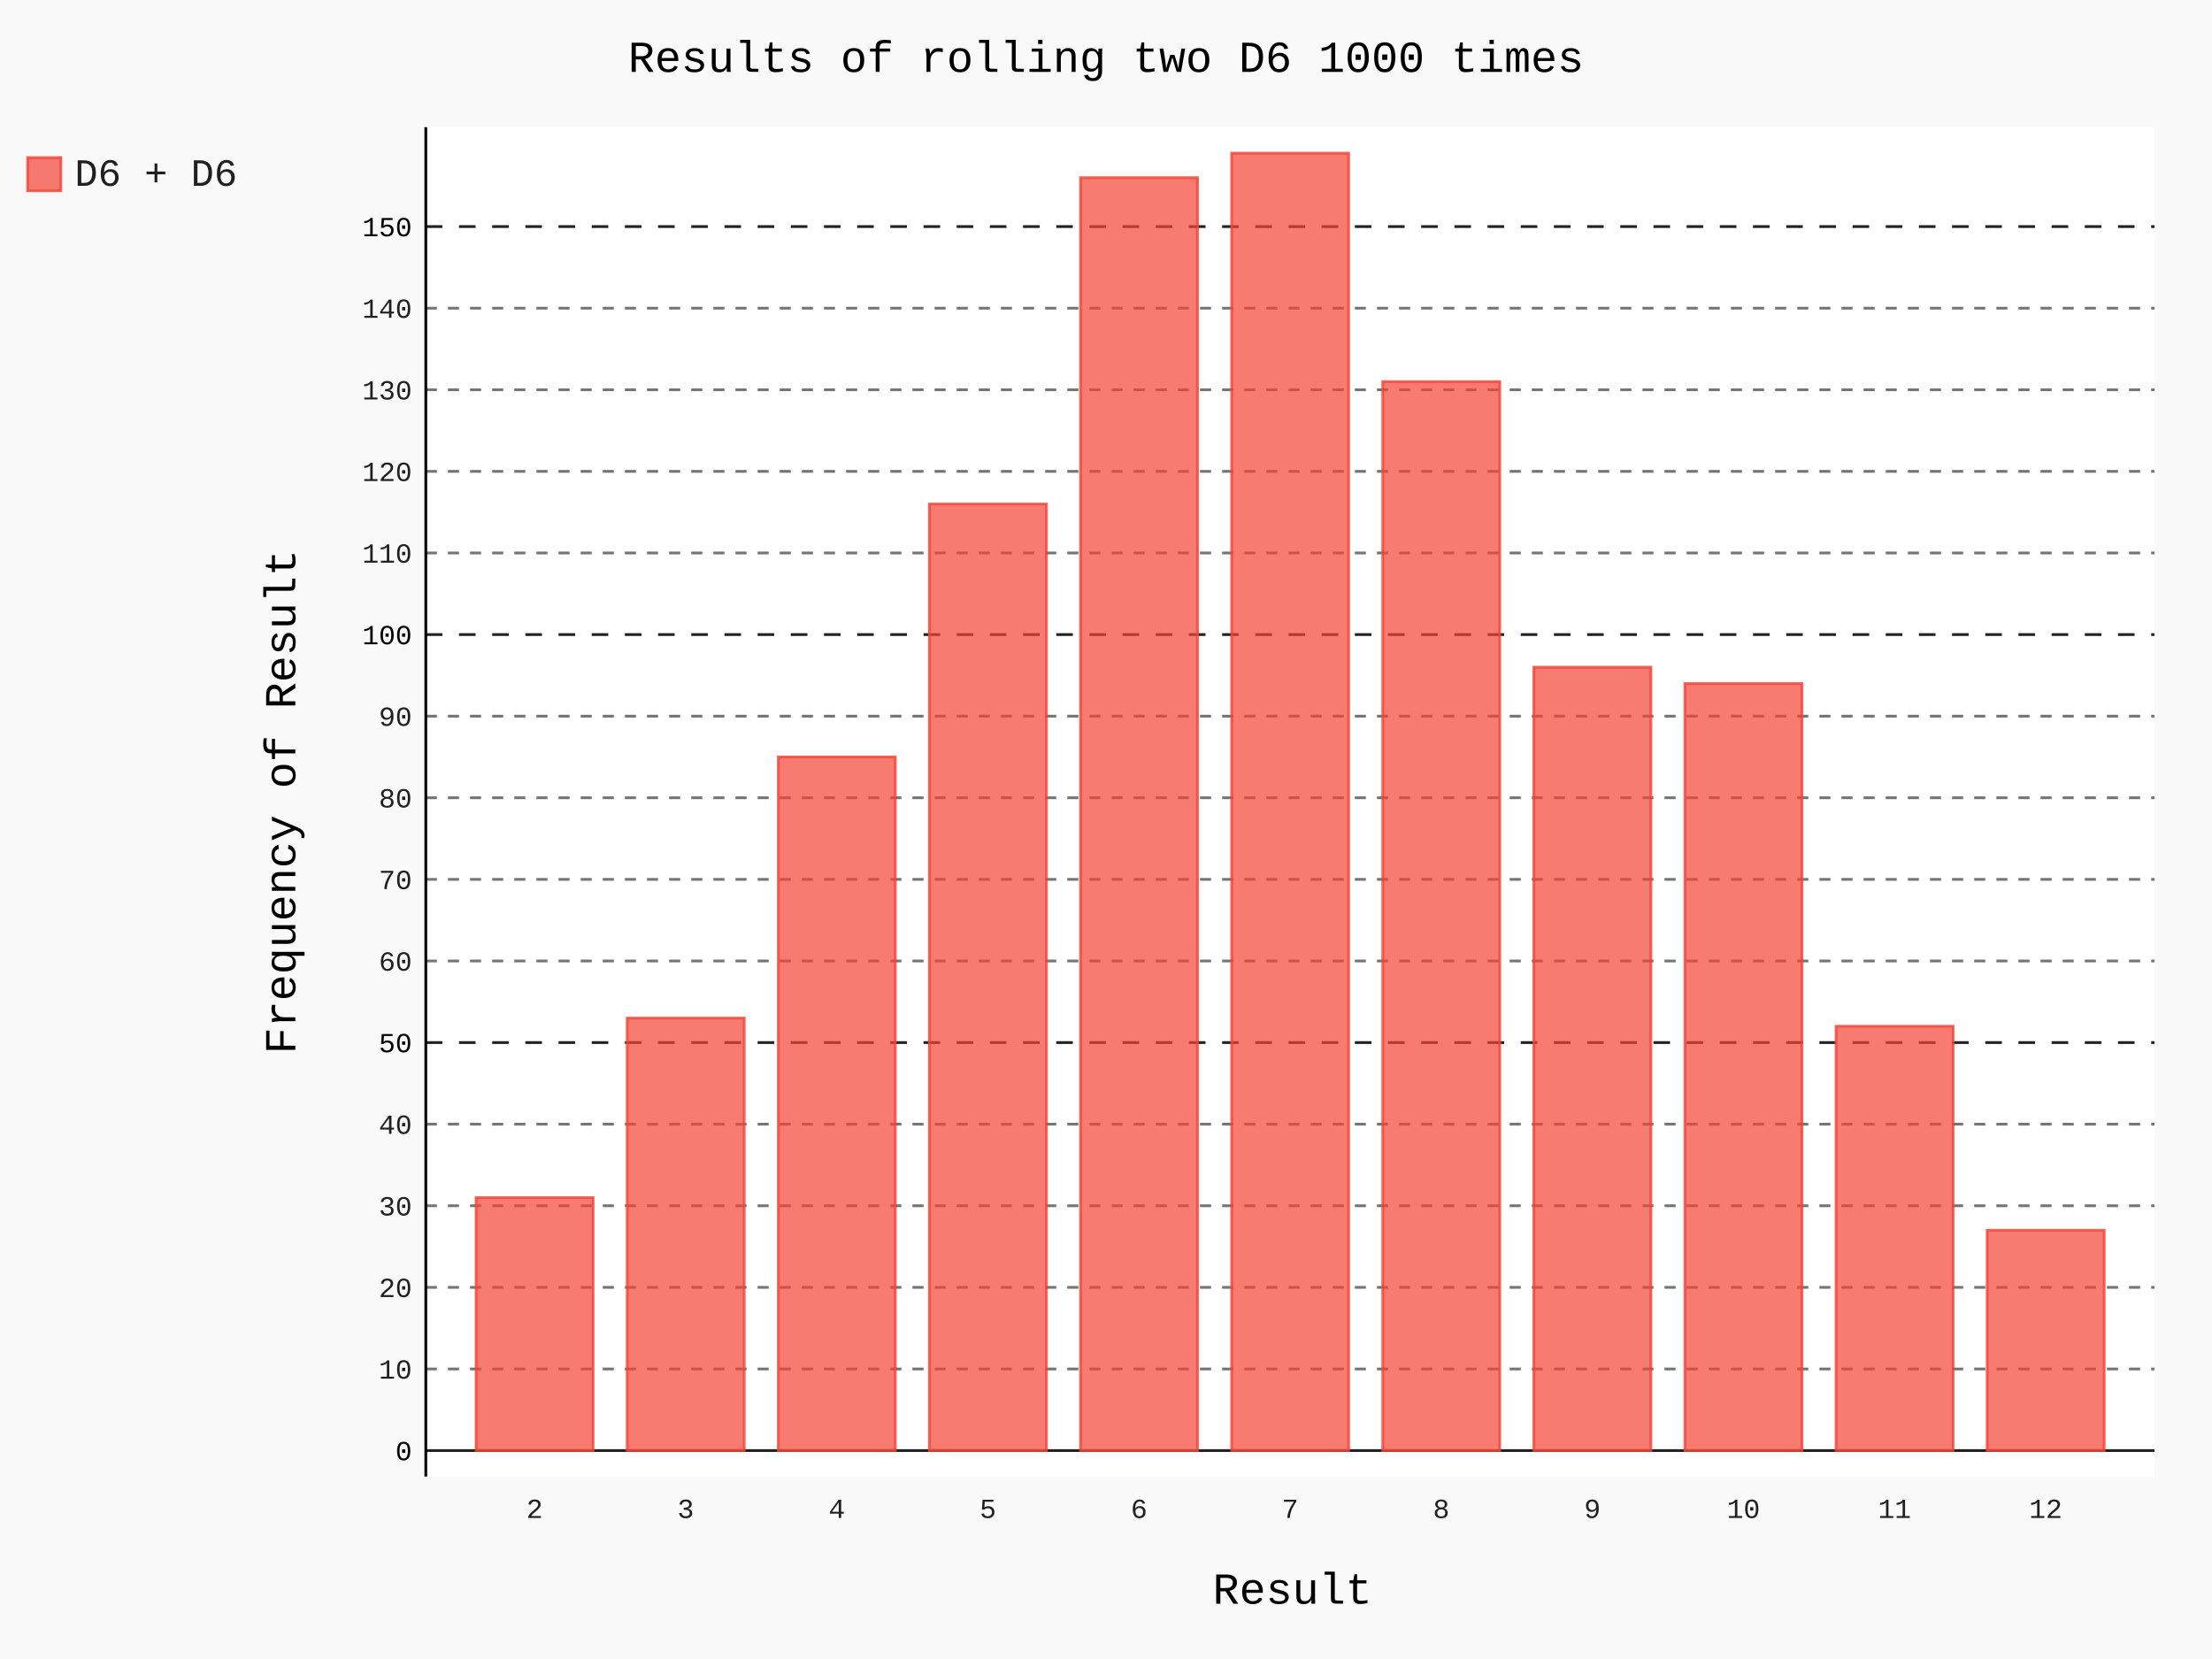
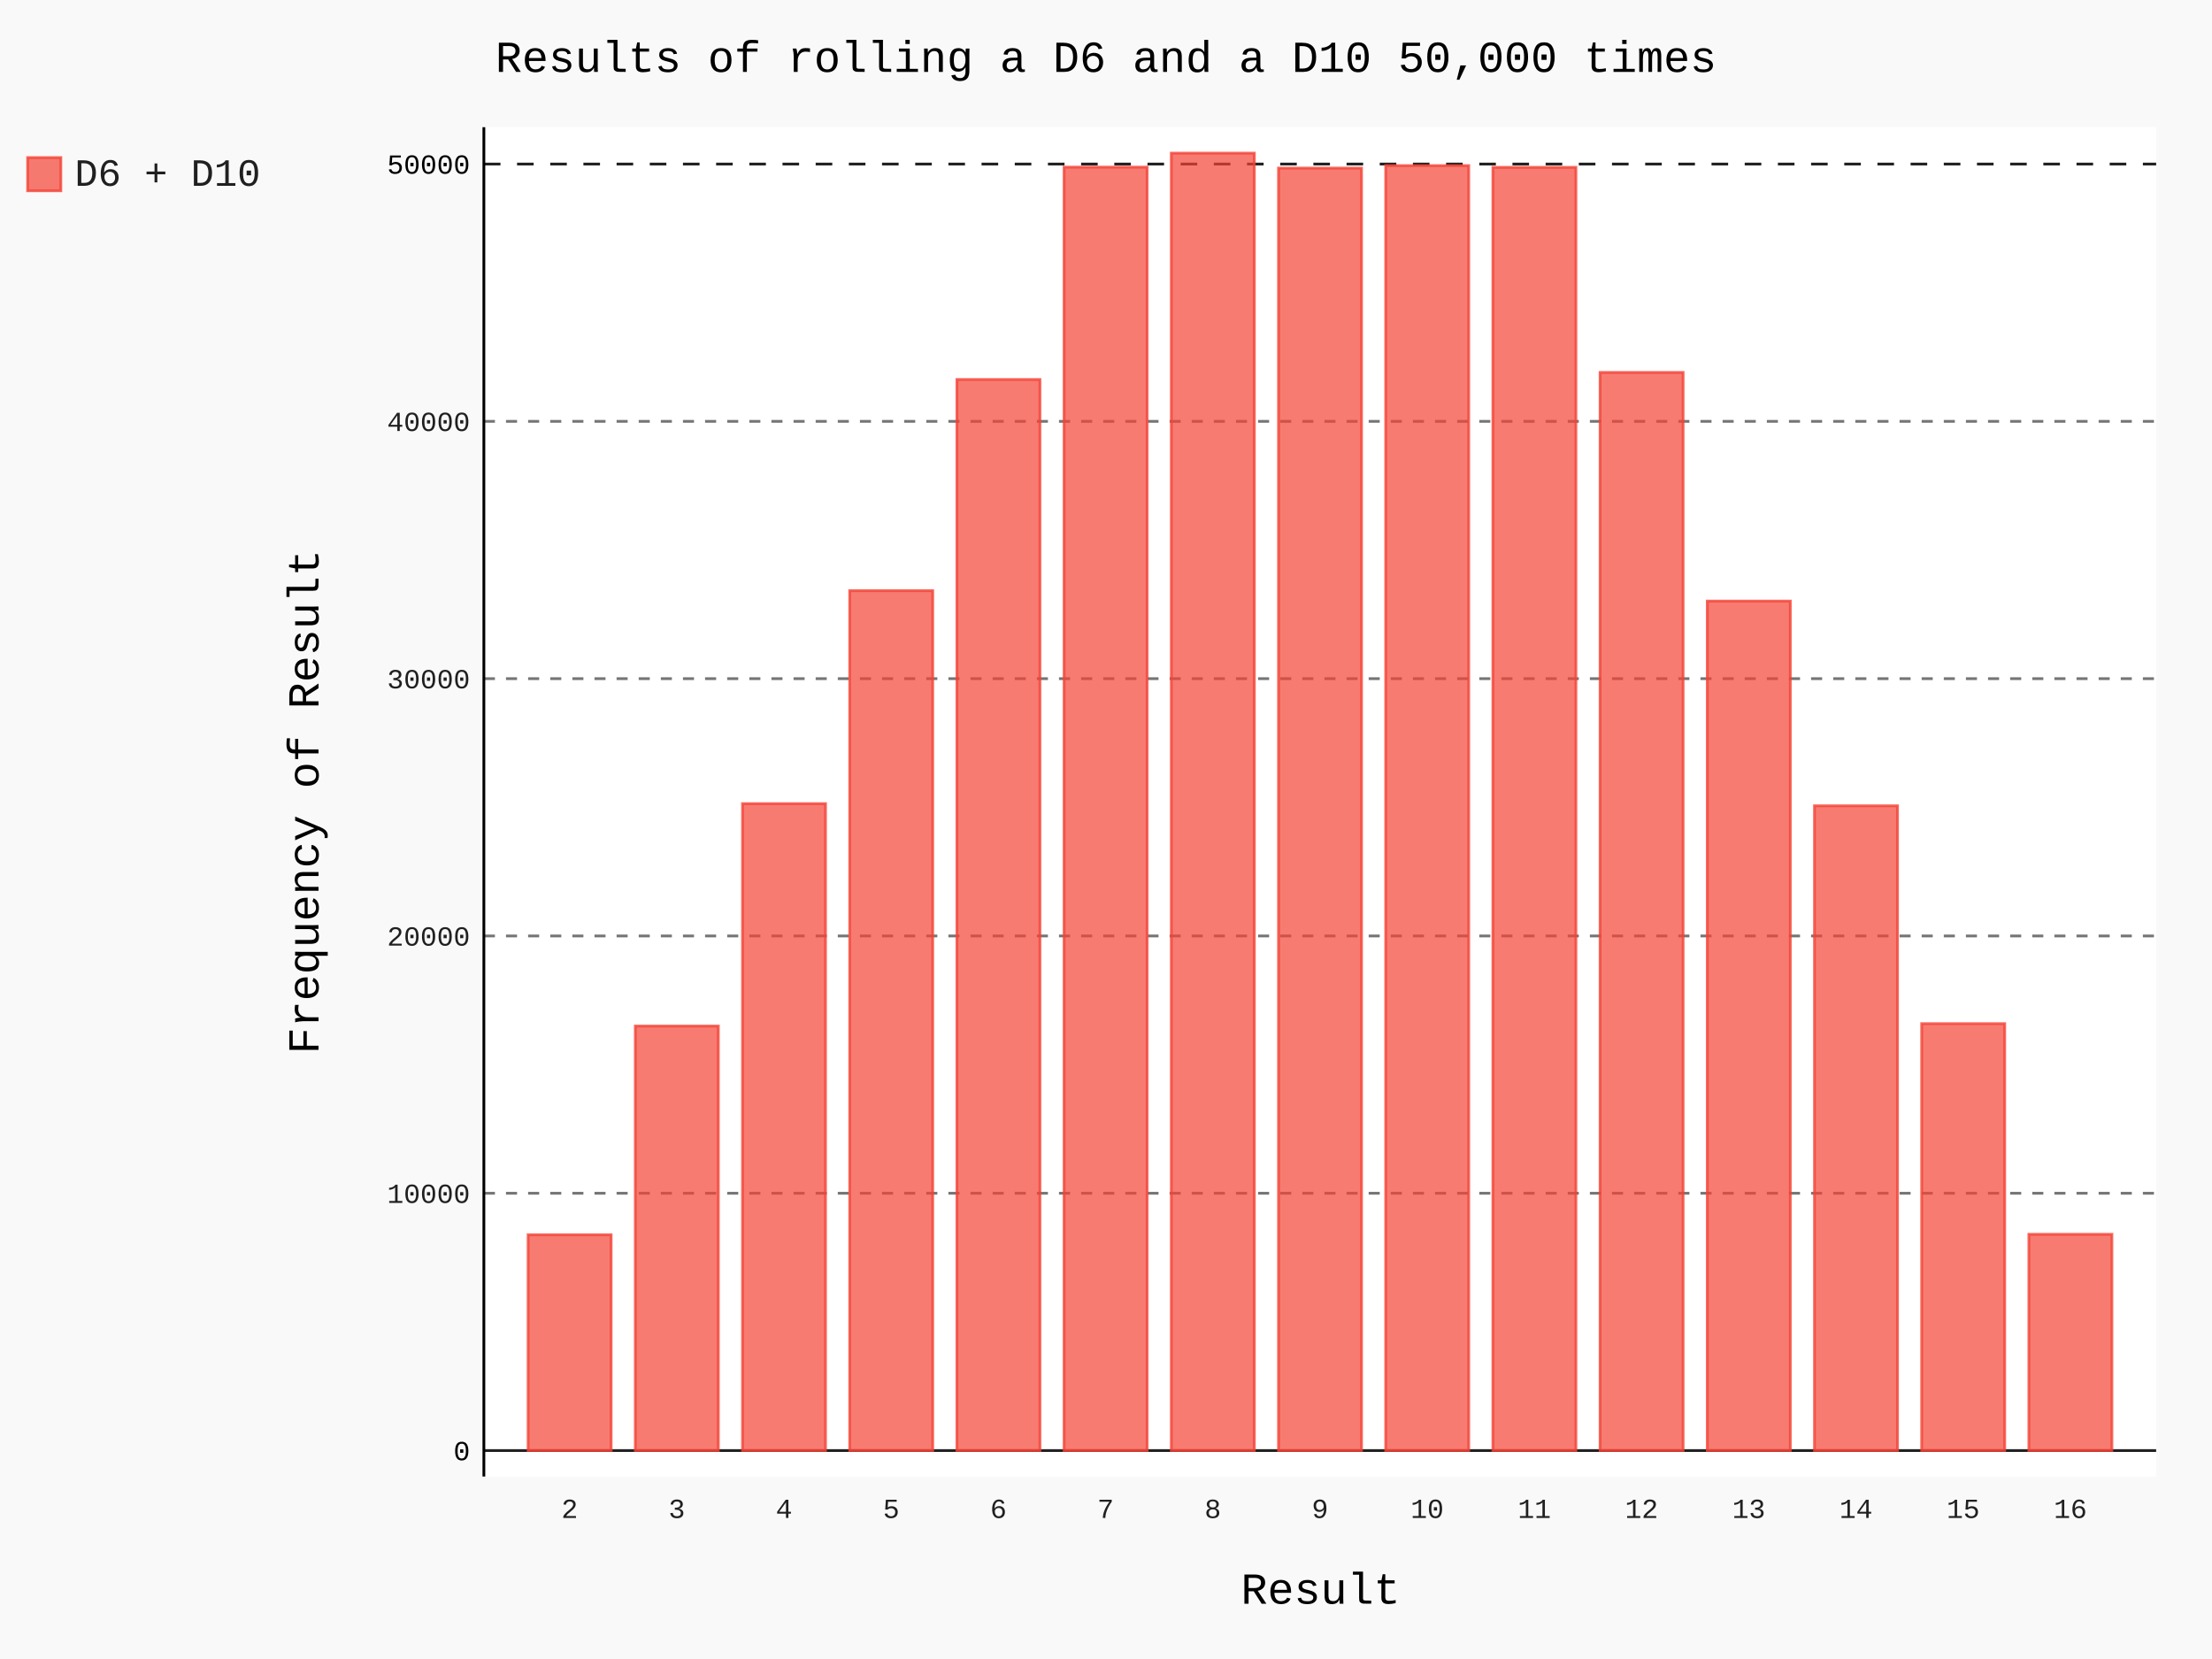
- <svg xmlns="http://www.w3.org/2000/svg" class="pygal-chart" id="chart-98ac0e7b-6e13-45e8-a502-d45407275293" viewBox="0 0 800 600">
+ <svg xmlns="http://www.w3.org/2000/svg" class="pygal-chart" id="chart-51dcde68-862e-469c-86ea-4152dbdf2867" viewBox="0 0 800 600">
  <defs>
-     <style type="text/css">#chart-98ac0e7b-6e13-45e8-a502-d45407275293{-webkit-user-select:none;-webkit-font-smoothing:antialiased;font-family:Consolas,"Liberation Mono",Menlo,Courier,monospace}#chart-98ac0e7b-6e13-45e8-a502-d45407275293 .title{font-family:Consolas,"Liberation Mono",Menlo,Courier,monospace;font-size:16px}#chart-98ac0e7b-6e13-45e8-a502-d45407275293 .legends .legend text{font-family:Consolas,"Liberation Mono",Menlo,Courier,monospace;font-size:14px}#chart-98ac0e7b-6e13-45e8-a502-d45407275293 .axis text{font-family:Consolas,"Liberation Mono",Menlo,Courier,monospace;font-size:10px}#chart-98ac0e7b-6e13-45e8-a502-d45407275293 .axis text.major{font-family:Consolas,"Liberation Mono",Menlo,Courier,monospace;font-size:10px}#chart-98ac0e7b-6e13-45e8-a502-d45407275293 .text-overlay text.value{font-family:Consolas,"Liberation Mono",Menlo,Courier,monospace;font-size:16px}#chart-98ac0e7b-6e13-45e8-a502-d45407275293 .text-overlay text.label{font-family:Consolas,"Liberation Mono",Menlo,Courier,monospace;font-size:10px}#chart-98ac0e7b-6e13-45e8-a502-d45407275293 .tooltip{font-family:Consolas,"Liberation Mono",Menlo,Courier,monospace;font-size:14px}#chart-98ac0e7b-6e13-45e8-a502-d45407275293 text.no_data{font-family:Consolas,"Liberation Mono",Menlo,Courier,monospace;font-size:64px}
- #chart-98ac0e7b-6e13-45e8-a502-d45407275293{background-color:rgba(249,249,249,1)}#chart-98ac0e7b-6e13-45e8-a502-d45407275293 path,#chart-98ac0e7b-6e13-45e8-a502-d45407275293 line,#chart-98ac0e7b-6e13-45e8-a502-d45407275293 rect,#chart-98ac0e7b-6e13-45e8-a502-d45407275293 circle{-webkit-transition:150ms;-moz-transition:150ms;transition:150ms}#chart-98ac0e7b-6e13-45e8-a502-d45407275293 .graph &gt; .background{fill:rgba(249,249,249,1)}#chart-98ac0e7b-6e13-45e8-a502-d45407275293 .plot &gt; .background{fill:rgba(255,255,255,1)}#chart-98ac0e7b-6e13-45e8-a502-d45407275293 .graph{fill:rgba(0,0,0,.87)}#chart-98ac0e7b-6e13-45e8-a502-d45407275293 text.no_data{fill:rgba(0,0,0,1)}#chart-98ac0e7b-6e13-45e8-a502-d45407275293 .title{fill:rgba(0,0,0,1)}#chart-98ac0e7b-6e13-45e8-a502-d45407275293 .legends .legend text{fill:rgba(0,0,0,.87)}#chart-98ac0e7b-6e13-45e8-a502-d45407275293 .legends .legend:hover text{fill:rgba(0,0,0,1)}#chart-98ac0e7b-6e13-45e8-a502-d45407275293 .axis .line{stroke:rgba(0,0,0,1)}#chart-98ac0e7b-6e13-45e8-a502-d45407275293 .axis .guide.line{stroke:rgba(0,0,0,.54)}#chart-98ac0e7b-6e13-45e8-a502-d45407275293 .axis .major.line{stroke:rgba(0,0,0,.87)}#chart-98ac0e7b-6e13-45e8-a502-d45407275293 .axis text.major{fill:rgba(0,0,0,1)}#chart-98ac0e7b-6e13-45e8-a502-d45407275293 .axis.y .guides:hover .guide.line,#chart-98ac0e7b-6e13-45e8-a502-d45407275293 .line-graph .axis.x .guides:hover .guide.line,#chart-98ac0e7b-6e13-45e8-a502-d45407275293 .stackedline-graph .axis.x .guides:hover .guide.line,#chart-98ac0e7b-6e13-45e8-a502-d45407275293 .xy-graph .axis.x .guides:hover .guide.line{stroke:rgba(0,0,0,1)}#chart-98ac0e7b-6e13-45e8-a502-d45407275293 .axis .guides:hover text{fill:rgba(0,0,0,1)}#chart-98ac0e7b-6e13-45e8-a502-d45407275293 .reactive{fill-opacity:.7;stroke-opacity:.8}#chart-98ac0e7b-6e13-45e8-a502-d45407275293 .ci{stroke:rgba(0,0,0,.87)}#chart-98ac0e7b-6e13-45e8-a502-d45407275293 .reactive.active,#chart-98ac0e7b-6e13-45e8-a502-d45407275293 .active .reactive{fill-opacity:.8;stroke-opacity:.9;stroke-width:4}#chart-98ac0e7b-6e13-45e8-a502-d45407275293 .ci .reactive.active{stroke-width:1.5}#chart-98ac0e7b-6e13-45e8-a502-d45407275293 .series text{fill:rgba(0,0,0,1)}#chart-98ac0e7b-6e13-45e8-a502-d45407275293 .tooltip rect{fill:rgba(255,255,255,1);stroke:rgba(0,0,0,1);-webkit-transition:opacity 150ms;-moz-transition:opacity 150ms;transition:opacity 150ms}#chart-98ac0e7b-6e13-45e8-a502-d45407275293 .tooltip .label{fill:rgba(0,0,0,.87)}#chart-98ac0e7b-6e13-45e8-a502-d45407275293 .tooltip .label{fill:rgba(0,0,0,.87)}#chart-98ac0e7b-6e13-45e8-a502-d45407275293 .tooltip .legend{font-size:.8em;fill:rgba(0,0,0,.54)}#chart-98ac0e7b-6e13-45e8-a502-d45407275293 .tooltip .x_label{font-size:.6em;fill:rgba(0,0,0,1)}#chart-98ac0e7b-6e13-45e8-a502-d45407275293 .tooltip .xlink{font-size:.5em;text-decoration:underline}#chart-98ac0e7b-6e13-45e8-a502-d45407275293 .tooltip .value{font-size:1.5em}#chart-98ac0e7b-6e13-45e8-a502-d45407275293 .bound{font-size:.5em}#chart-98ac0e7b-6e13-45e8-a502-d45407275293 .max-value{font-size:.75em;fill:rgba(0,0,0,.54)}#chart-98ac0e7b-6e13-45e8-a502-d45407275293 .map-element{fill:rgba(255,255,255,1);stroke:rgba(0,0,0,.54) !important}#chart-98ac0e7b-6e13-45e8-a502-d45407275293 .map-element .reactive{fill-opacity:inherit;stroke-opacity:inherit}#chart-98ac0e7b-6e13-45e8-a502-d45407275293 .color-0,#chart-98ac0e7b-6e13-45e8-a502-d45407275293 .color-0 a:visited{stroke:#F44336;fill:#F44336}#chart-98ac0e7b-6e13-45e8-a502-d45407275293 .text-overlay .color-0 text{fill:black}
- #chart-98ac0e7b-6e13-45e8-a502-d45407275293 text.no_data{text-anchor:middle}#chart-98ac0e7b-6e13-45e8-a502-d45407275293 .guide.line{fill:none}#chart-98ac0e7b-6e13-45e8-a502-d45407275293 .centered{text-anchor:middle}#chart-98ac0e7b-6e13-45e8-a502-d45407275293 .title{text-anchor:middle}#chart-98ac0e7b-6e13-45e8-a502-d45407275293 .legends .legend text{fill-opacity:1}#chart-98ac0e7b-6e13-45e8-a502-d45407275293 .axis.x text{text-anchor:middle}#chart-98ac0e7b-6e13-45e8-a502-d45407275293 .axis.x:not(.web) text[transform]{text-anchor:start}#chart-98ac0e7b-6e13-45e8-a502-d45407275293 .axis.x:not(.web) text[transform].backwards{text-anchor:end}#chart-98ac0e7b-6e13-45e8-a502-d45407275293 .axis.y text{text-anchor:end}#chart-98ac0e7b-6e13-45e8-a502-d45407275293 .axis.y text[transform].backwards{text-anchor:start}#chart-98ac0e7b-6e13-45e8-a502-d45407275293 .axis.y2 text{text-anchor:start}#chart-98ac0e7b-6e13-45e8-a502-d45407275293 .axis.y2 text[transform].backwards{text-anchor:end}#chart-98ac0e7b-6e13-45e8-a502-d45407275293 .axis .guide.line{stroke-dasharray:4,4}#chart-98ac0e7b-6e13-45e8-a502-d45407275293 .axis .major.guide.line{stroke-dasharray:6,6}#chart-98ac0e7b-6e13-45e8-a502-d45407275293 .horizontal .axis.y .guide.line,#chart-98ac0e7b-6e13-45e8-a502-d45407275293 .horizontal .axis.y2 .guide.line,#chart-98ac0e7b-6e13-45e8-a502-d45407275293 .vertical .axis.x .guide.line{opacity:0}#chart-98ac0e7b-6e13-45e8-a502-d45407275293 .horizontal .axis.always_show .guide.line,#chart-98ac0e7b-6e13-45e8-a502-d45407275293 .vertical .axis.always_show .guide.line{opacity:1 !important}#chart-98ac0e7b-6e13-45e8-a502-d45407275293 .axis.y .guides:hover .guide.line,#chart-98ac0e7b-6e13-45e8-a502-d45407275293 .axis.y2 .guides:hover .guide.line,#chart-98ac0e7b-6e13-45e8-a502-d45407275293 .axis.x .guides:hover .guide.line{opacity:1}#chart-98ac0e7b-6e13-45e8-a502-d45407275293 .axis .guides:hover text{opacity:1}#chart-98ac0e7b-6e13-45e8-a502-d45407275293 .nofill{fill:none}#chart-98ac0e7b-6e13-45e8-a502-d45407275293 .subtle-fill{fill-opacity:.2}#chart-98ac0e7b-6e13-45e8-a502-d45407275293 .dot{stroke-width:1px;fill-opacity:1}#chart-98ac0e7b-6e13-45e8-a502-d45407275293 .dot.active{stroke-width:5px}#chart-98ac0e7b-6e13-45e8-a502-d45407275293 .dot.negative{fill:transparent}#chart-98ac0e7b-6e13-45e8-a502-d45407275293 text,#chart-98ac0e7b-6e13-45e8-a502-d45407275293 tspan{stroke:none !important}#chart-98ac0e7b-6e13-45e8-a502-d45407275293 .series text.active{opacity:1}#chart-98ac0e7b-6e13-45e8-a502-d45407275293 .tooltip rect{fill-opacity:.95;stroke-width:.5}#chart-98ac0e7b-6e13-45e8-a502-d45407275293 .tooltip text{fill-opacity:1}#chart-98ac0e7b-6e13-45e8-a502-d45407275293 .showable{visibility:hidden}#chart-98ac0e7b-6e13-45e8-a502-d45407275293 .showable.shown{visibility:visible}#chart-98ac0e7b-6e13-45e8-a502-d45407275293 .gauge-background{fill:rgba(229,229,229,1);stroke:none}#chart-98ac0e7b-6e13-45e8-a502-d45407275293 .bg-lines{stroke:rgba(249,249,249,1);stroke-width:2px}</style>
+     <style type="text/css">#chart-51dcde68-862e-469c-86ea-4152dbdf2867{-webkit-user-select:none;-webkit-font-smoothing:antialiased;font-family:Consolas,"Liberation Mono",Menlo,Courier,monospace}#chart-51dcde68-862e-469c-86ea-4152dbdf2867 .title{font-family:Consolas,"Liberation Mono",Menlo,Courier,monospace;font-size:16px}#chart-51dcde68-862e-469c-86ea-4152dbdf2867 .legends .legend text{font-family:Consolas,"Liberation Mono",Menlo,Courier,monospace;font-size:14px}#chart-51dcde68-862e-469c-86ea-4152dbdf2867 .axis text{font-family:Consolas,"Liberation Mono",Menlo,Courier,monospace;font-size:10px}#chart-51dcde68-862e-469c-86ea-4152dbdf2867 .axis text.major{font-family:Consolas,"Liberation Mono",Menlo,Courier,monospace;font-size:10px}#chart-51dcde68-862e-469c-86ea-4152dbdf2867 .text-overlay text.value{font-family:Consolas,"Liberation Mono",Menlo,Courier,monospace;font-size:16px}#chart-51dcde68-862e-469c-86ea-4152dbdf2867 .text-overlay text.label{font-family:Consolas,"Liberation Mono",Menlo,Courier,monospace;font-size:10px}#chart-51dcde68-862e-469c-86ea-4152dbdf2867 .tooltip{font-family:Consolas,"Liberation Mono",Menlo,Courier,monospace;font-size:14px}#chart-51dcde68-862e-469c-86ea-4152dbdf2867 text.no_data{font-family:Consolas,"Liberation Mono",Menlo,Courier,monospace;font-size:64px}
+ #chart-51dcde68-862e-469c-86ea-4152dbdf2867{background-color:rgba(249,249,249,1)}#chart-51dcde68-862e-469c-86ea-4152dbdf2867 path,#chart-51dcde68-862e-469c-86ea-4152dbdf2867 line,#chart-51dcde68-862e-469c-86ea-4152dbdf2867 rect,#chart-51dcde68-862e-469c-86ea-4152dbdf2867 circle{-webkit-transition:150ms;-moz-transition:150ms;transition:150ms}#chart-51dcde68-862e-469c-86ea-4152dbdf2867 .graph &gt; .background{fill:rgba(249,249,249,1)}#chart-51dcde68-862e-469c-86ea-4152dbdf2867 .plot &gt; .background{fill:rgba(255,255,255,1)}#chart-51dcde68-862e-469c-86ea-4152dbdf2867 .graph{fill:rgba(0,0,0,.87)}#chart-51dcde68-862e-469c-86ea-4152dbdf2867 text.no_data{fill:rgba(0,0,0,1)}#chart-51dcde68-862e-469c-86ea-4152dbdf2867 .title{fill:rgba(0,0,0,1)}#chart-51dcde68-862e-469c-86ea-4152dbdf2867 .legends .legend text{fill:rgba(0,0,0,.87)}#chart-51dcde68-862e-469c-86ea-4152dbdf2867 .legends .legend:hover text{fill:rgba(0,0,0,1)}#chart-51dcde68-862e-469c-86ea-4152dbdf2867 .axis .line{stroke:rgba(0,0,0,1)}#chart-51dcde68-862e-469c-86ea-4152dbdf2867 .axis .guide.line{stroke:rgba(0,0,0,.54)}#chart-51dcde68-862e-469c-86ea-4152dbdf2867 .axis .major.line{stroke:rgba(0,0,0,.87)}#chart-51dcde68-862e-469c-86ea-4152dbdf2867 .axis text.major{fill:rgba(0,0,0,1)}#chart-51dcde68-862e-469c-86ea-4152dbdf2867 .axis.y .guides:hover .guide.line,#chart-51dcde68-862e-469c-86ea-4152dbdf2867 .line-graph .axis.x .guides:hover .guide.line,#chart-51dcde68-862e-469c-86ea-4152dbdf2867 .stackedline-graph .axis.x .guides:hover .guide.line,#chart-51dcde68-862e-469c-86ea-4152dbdf2867 .xy-graph .axis.x .guides:hover .guide.line{stroke:rgba(0,0,0,1)}#chart-51dcde68-862e-469c-86ea-4152dbdf2867 .axis .guides:hover text{fill:rgba(0,0,0,1)}#chart-51dcde68-862e-469c-86ea-4152dbdf2867 .reactive{fill-opacity:.7;stroke-opacity:.8}#chart-51dcde68-862e-469c-86ea-4152dbdf2867 .ci{stroke:rgba(0,0,0,.87)}#chart-51dcde68-862e-469c-86ea-4152dbdf2867 .reactive.active,#chart-51dcde68-862e-469c-86ea-4152dbdf2867 .active .reactive{fill-opacity:.8;stroke-opacity:.9;stroke-width:4}#chart-51dcde68-862e-469c-86ea-4152dbdf2867 .ci .reactive.active{stroke-width:1.5}#chart-51dcde68-862e-469c-86ea-4152dbdf2867 .series text{fill:rgba(0,0,0,1)}#chart-51dcde68-862e-469c-86ea-4152dbdf2867 .tooltip rect{fill:rgba(255,255,255,1);stroke:rgba(0,0,0,1);-webkit-transition:opacity 150ms;-moz-transition:opacity 150ms;transition:opacity 150ms}#chart-51dcde68-862e-469c-86ea-4152dbdf2867 .tooltip .label{fill:rgba(0,0,0,.87)}#chart-51dcde68-862e-469c-86ea-4152dbdf2867 .tooltip .label{fill:rgba(0,0,0,.87)}#chart-51dcde68-862e-469c-86ea-4152dbdf2867 .tooltip .legend{font-size:.8em;fill:rgba(0,0,0,.54)}#chart-51dcde68-862e-469c-86ea-4152dbdf2867 .tooltip .x_label{font-size:.6em;fill:rgba(0,0,0,1)}#chart-51dcde68-862e-469c-86ea-4152dbdf2867 .tooltip .xlink{font-size:.5em;text-decoration:underline}#chart-51dcde68-862e-469c-86ea-4152dbdf2867 .tooltip .value{font-size:1.5em}#chart-51dcde68-862e-469c-86ea-4152dbdf2867 .bound{font-size:.5em}#chart-51dcde68-862e-469c-86ea-4152dbdf2867 .max-value{font-size:.75em;fill:rgba(0,0,0,.54)}#chart-51dcde68-862e-469c-86ea-4152dbdf2867 .map-element{fill:rgba(255,255,255,1);stroke:rgba(0,0,0,.54) !important}#chart-51dcde68-862e-469c-86ea-4152dbdf2867 .map-element .reactive{fill-opacity:inherit;stroke-opacity:inherit}#chart-51dcde68-862e-469c-86ea-4152dbdf2867 .color-0,#chart-51dcde68-862e-469c-86ea-4152dbdf2867 .color-0 a:visited{stroke:#F44336;fill:#F44336}#chart-51dcde68-862e-469c-86ea-4152dbdf2867 .text-overlay .color-0 text{fill:black}
+ #chart-51dcde68-862e-469c-86ea-4152dbdf2867 text.no_data{text-anchor:middle}#chart-51dcde68-862e-469c-86ea-4152dbdf2867 .guide.line{fill:none}#chart-51dcde68-862e-469c-86ea-4152dbdf2867 .centered{text-anchor:middle}#chart-51dcde68-862e-469c-86ea-4152dbdf2867 .title{text-anchor:middle}#chart-51dcde68-862e-469c-86ea-4152dbdf2867 .legends .legend text{fill-opacity:1}#chart-51dcde68-862e-469c-86ea-4152dbdf2867 .axis.x text{text-anchor:middle}#chart-51dcde68-862e-469c-86ea-4152dbdf2867 .axis.x:not(.web) text[transform]{text-anchor:start}#chart-51dcde68-862e-469c-86ea-4152dbdf2867 .axis.x:not(.web) text[transform].backwards{text-anchor:end}#chart-51dcde68-862e-469c-86ea-4152dbdf2867 .axis.y text{text-anchor:end}#chart-51dcde68-862e-469c-86ea-4152dbdf2867 .axis.y text[transform].backwards{text-anchor:start}#chart-51dcde68-862e-469c-86ea-4152dbdf2867 .axis.y2 text{text-anchor:start}#chart-51dcde68-862e-469c-86ea-4152dbdf2867 .axis.y2 text[transform].backwards{text-anchor:end}#chart-51dcde68-862e-469c-86ea-4152dbdf2867 .axis .guide.line{stroke-dasharray:4,4}#chart-51dcde68-862e-469c-86ea-4152dbdf2867 .axis .major.guide.line{stroke-dasharray:6,6}#chart-51dcde68-862e-469c-86ea-4152dbdf2867 .horizontal .axis.y .guide.line,#chart-51dcde68-862e-469c-86ea-4152dbdf2867 .horizontal .axis.y2 .guide.line,#chart-51dcde68-862e-469c-86ea-4152dbdf2867 .vertical .axis.x .guide.line{opacity:0}#chart-51dcde68-862e-469c-86ea-4152dbdf2867 .horizontal .axis.always_show .guide.line,#chart-51dcde68-862e-469c-86ea-4152dbdf2867 .vertical .axis.always_show .guide.line{opacity:1 !important}#chart-51dcde68-862e-469c-86ea-4152dbdf2867 .axis.y .guides:hover .guide.line,#chart-51dcde68-862e-469c-86ea-4152dbdf2867 .axis.y2 .guides:hover .guide.line,#chart-51dcde68-862e-469c-86ea-4152dbdf2867 .axis.x .guides:hover .guide.line{opacity:1}#chart-51dcde68-862e-469c-86ea-4152dbdf2867 .axis .guides:hover text{opacity:1}#chart-51dcde68-862e-469c-86ea-4152dbdf2867 .nofill{fill:none}#chart-51dcde68-862e-469c-86ea-4152dbdf2867 .subtle-fill{fill-opacity:.2}#chart-51dcde68-862e-469c-86ea-4152dbdf2867 .dot{stroke-width:1px;fill-opacity:1}#chart-51dcde68-862e-469c-86ea-4152dbdf2867 .dot.active{stroke-width:5px}#chart-51dcde68-862e-469c-86ea-4152dbdf2867 .dot.negative{fill:transparent}#chart-51dcde68-862e-469c-86ea-4152dbdf2867 text,#chart-51dcde68-862e-469c-86ea-4152dbdf2867 tspan{stroke:none !important}#chart-51dcde68-862e-469c-86ea-4152dbdf2867 .series text.active{opacity:1}#chart-51dcde68-862e-469c-86ea-4152dbdf2867 .tooltip rect{fill-opacity:.95;stroke-width:.5}#chart-51dcde68-862e-469c-86ea-4152dbdf2867 .tooltip text{fill-opacity:1}#chart-51dcde68-862e-469c-86ea-4152dbdf2867 .showable{visibility:hidden}#chart-51dcde68-862e-469c-86ea-4152dbdf2867 .showable.shown{visibility:visible}#chart-51dcde68-862e-469c-86ea-4152dbdf2867 .gauge-background{fill:rgba(229,229,229,1);stroke:none}#chart-51dcde68-862e-469c-86ea-4152dbdf2867 .bg-lines{stroke:rgba(249,249,249,1);stroke-width:2px}</style>
  </defs>
  <g class="graph bar-graph vertical">
    <rect class="background" height="600" width="800" x="0" y="0" />
-     <g class="plot" transform="translate(154, 46)">
-       <rect class="background" height="488" width="625.2" x="0" y="0" />
+     <g class="plot" transform="translate(175, 46)">
+       <rect class="background" height="488" width="604.8" x="0" y="0" />
      <g class="axis y always_show">
        <g class="guides">
-           <path class="axis major line" d="M0 478.615 h625.2" />
+           <path class="axis major line" d="M0 478.615 h604.8" />
          <text class="major" x="-5" y="482.115">0</text>
        </g>
        <g class="guides">
-           <path class="guide line" d="M0 449.104 h625.2" />
-           <text class="" x="-5" y="452.604">10</text>
+           <path class="guide line" d="M0 385.558 h604.8" />
+           <text class="" x="-5" y="389.058">10000</text>
        </g>
        <g class="guides">
-           <path class="guide line" d="M0 419.593 h625.2" />
-           <text class="" x="-5" y="423.093">20</text>
+           <path class="guide line" d="M0 292.501 h604.8" />
+           <text class="" x="-5" y="296.001">20000</text>
        </g>
        <g class="guides">
-           <path class="guide line" d="M0 390.081 h625.2" />
-           <text class="" x="-5" y="393.581">30</text>
+           <path class="guide line" d="M0 199.444 h604.8" />
+           <text class="" x="-5" y="202.944">30000</text>
        </g>
        <g class="guides">
-           <path class="guide line" d="M0 360.57 h625.2" />
-           <text class="" x="-5" y="364.07">40</text>
+           <path class="guide line" d="M0 106.387 h604.8" />
+           <text class="" x="-5" y="109.887">40000</text>
        </g>
        <g class="guides">
-           <path class="major guide line" d="M0 331.059 h625.2" />
-           <text class="major" x="-5" y="334.559">50</text>
-         </g>
-         <g class="guides">
-           <path class="guide line" d="M0 301.547 h625.2" />
-           <text class="" x="-5" y="305.047">60</text>
-         </g>
-         <g class="guides">
-           <path class="guide line" d="M0 272.036 h625.2" />
-           <text class="" x="-5" y="275.536">70</text>
-         </g>
-         <g class="guides">
-           <path class="guide line" d="M0 242.524 h625.2" />
-           <text class="" x="-5" y="246.024">80</text>
-         </g>
-         <g class="guides">
-           <path class="guide line" d="M0 213.013 h625.2" />
-           <text class="" x="-5" y="216.513">90</text>
-         </g>
-         <g class="guides">
-           <path class="major guide line" d="M0 183.502 h625.2" />
-           <text class="major" x="-5" y="187.002">100</text>
-         </g>
-         <g class="guides">
-           <path class="guide line" d="M0 153.99 h625.2" />
-           <text class="" x="-5" y="157.49">110</text>
-         </g>
-         <g class="guides">
-           <path class="guide line" d="M0 124.479 h625.2" />
-           <text class="" x="-5" y="127.979">120</text>
-         </g>
-         <g class="guides">
-           <path class="guide line" d="M0 94.968 h625.2" />
-           <text class="" x="-5" y="98.468">130</text>
-         </g>
-         <g class="guides">
-           <path class="guide line" d="M0 65.456 h625.2" />
-           <text class="" x="-5" y="68.956">140</text>
-         </g>
-         <g class="guides">
-           <path class="major guide line" d="M0 35.945 h625.2" />
-           <text class="major" x="-5" y="39.445">150</text>
+           <path class="major guide line" d="M0 13.33 h604.8" />
+           <text class="major" x="-5" y="16.83">50000</text>
        </g>
      </g>
      <g class="axis x">
        <path class="line" d="M0 0 v488" />
        <g class="guides">
-           <path class="guide line" d="M39.348 0 v488" />
-           <text class="" x="39.348" y="503.0">2</text>
+           <path class="guide line" d="M31.015 0 v488" />
+           <text class="" x="31.015" y="503.0">2</text>
        </g>
        <g class="guides">
-           <path class="guide line" d="M93.999 0 v488" />
-           <text class="" x="93.999" y="503.0">3</text>
+           <path class="guide line" d="M69.785 0 v488" />
+           <text class="" x="69.785" y="503.0">3</text>
        </g>
        <g class="guides">
-           <path class="guide line" d="M148.649 0 v488" />
-           <text class="" x="148.649" y="503.0">4</text>
+           <path class="guide line" d="M108.554 0 v488" />
+           <text class="" x="108.554" y="503.0">4</text>
        </g>
        <g class="guides">
-           <path class="guide line" d="M203.299 0 v488" />
-           <text class="" x="203.299" y="503.0">5</text>
+           <path class="guide line" d="M147.323 0 v488" />
+           <text class="" x="147.323" y="503.0">5</text>
        </g>
        <g class="guides">
-           <path class="guide line" d="M257.95 0 v488" />
-           <text class="" x="257.95" y="503.0">6</text>
+           <path class="guide line" d="M186.092 0 v488" />
+           <text class="" x="186.092" y="503.0">6</text>
        </g>
        <g class="guides">
-           <path class="guide line" d="M312.6 0 v488" />
-           <text class="" x="312.6" y="503.0">7</text>
+           <path class="guide line" d="M224.862 0 v488" />
+           <text class="" x="224.862" y="503.0">7</text>
        </g>
        <g class="guides">
-           <path class="guide line" d="M367.25 0 v488" />
-           <text class="" x="367.25" y="503.0">8</text>
+           <path class="guide line" d="M263.631 0 v488" />
+           <text class="" x="263.631" y="503.0">8</text>
        </g>
        <g class="guides">
-           <path class="guide line" d="M421.901 0 v488" />
-           <text class="" x="421.901" y="503.0">9</text>
+           <path class="guide line" d="M302.4 0 v488" />
+           <text class="" x="302.4" y="503.0">9</text>
        </g>
        <g class="guides">
-           <path class="guide line" d="M476.551 0 v488" />
-           <text class="" x="476.551" y="503.0">10</text>
+           <path class="guide line" d="M341.169 0 v488" />
+           <text class="" x="341.169" y="503.0">10</text>
        </g>
        <g class="guides">
-           <path class="guide line" d="M531.201 0 v488" />
-           <text class="" x="531.201" y="503.0">11</text>
+           <path class="guide line" d="M379.938 0 v488" />
+           <text class="" x="379.938" y="503.0">11</text>
        </g>
        <g class="guides">
-           <path class="guide line" d="M585.852 0 v488" />
-           <text class="" x="585.852" y="503.0">12</text>
+           <path class="guide line" d="M418.708 0 v488" />
+           <text class="" x="418.708" y="503.0">12</text>
+         </g>
+         <g class="guides">
+           <path class="guide line" d="M457.477 0 v488" />
+           <text class="" x="457.477" y="503.0">13</text>
+         </g>
+         <g class="guides">
+           <path class="guide line" d="M496.246 0 v488" />
+           <text class="" x="496.246" y="503.0">14</text>
+         </g>
+         <g class="guides">
+           <path class="guide line" d="M535.015 0 v488" />
+           <text class="" x="535.015" y="503.0">15</text>
+         </g>
+         <g class="guides">
+           <path class="guide line" d="M573.785 0 v488" />
+           <text class="" x="573.785" y="503.0">16</text>
        </g>
      </g>
      <g class="series serie-0 color-0">
        <g class="bars">
          <g class="bar">
-             <rect class="rect reactive tooltip-trigger" height="91.485" rx="0" ry="0" width="42.321" x="18.188" y="387.13" />
+             <rect class="rect reactive tooltip-trigger" height="78.028" rx="0" ry="0" width="30.023" x="16.004" y="400.587" />
          </g>
          <g class="bar">
-             <rect class="rect reactive tooltip-trigger" height="156.41" rx="0" ry="0" width="42.321" x="72.838" y="322.205" />
+             <rect class="rect reactive tooltip-trigger" height="153.525" rx="0" ry="0" width="30.023" x="54.773" y="325.09" />
          </g>
          <g class="bar">
-             <rect class="rect reactive tooltip-trigger" height="250.847" rx="0" ry="0" width="42.321" x="127.488" y="227.769" />
+             <rect class="rect reactive tooltip-trigger" height="233.964" rx="0" ry="0" width="30.023" x="93.542" y="244.651" />
          </g>
          <g class="bar">
-             <rect class="rect reactive tooltip-trigger" height="342.332" rx="0" ry="0" width="42.321" x="182.139" y="136.284" />
+             <rect class="rect reactive tooltip-trigger" height="310.987" rx="0" ry="0" width="30.023" x="132.312" y="167.628" />
          </g>
          <g class="bar">
-             <rect class="rect reactive tooltip-trigger" height="460.377" rx="0" ry="0" width="42.321" x="236.789" y="18.238" />
+             <rect class="rect reactive tooltip-trigger" height="387.368" rx="0" ry="0" width="30.023" x="171.081" y="91.247" />
          </g>
          <g class="bar">
-             <rect class="rect reactive tooltip-trigger" height="469.231" rx="0" ry="0" width="42.321" x="291.439" y="9.385" />
+             <rect class="rect reactive tooltip-trigger" height="464.168" rx="0" ry="0" width="30.023" x="209.85" y="14.447" />
          </g>
          <g class="bar">
-             <rect class="rect reactive tooltip-trigger" height="386.599" rx="0" ry="0" width="42.321" x="346.09" y="92.016" />
+             <rect class="rect reactive tooltip-trigger" height="469.231" rx="0" ry="0" width="30.023" x="248.619" y="9.385" />
          </g>
          <g class="bar">
-             <rect class="rect reactive tooltip-trigger" height="283.309" rx="0" ry="0" width="42.321" x="400.74" y="195.306" />
+             <rect class="rect reactive tooltip-trigger" height="463.824" rx="0" ry="0" width="30.023" x="287.389" y="14.791" />
          </g>
          <g class="bar">
-             <rect class="rect reactive tooltip-trigger" height="277.407" rx="0" ry="0" width="42.321" x="455.39" y="201.209" />
+             <rect class="rect reactive tooltip-trigger" height="464.718" rx="0" ry="0" width="30.023" x="326.158" y="13.898" />
          </g>
          <g class="bar">
-             <rect class="rect reactive tooltip-trigger" height="153.459" rx="0" ry="0" width="42.321" x="510.041" y="325.156" />
+             <rect class="rect reactive tooltip-trigger" height="464.094" rx="0" ry="0" width="30.023" x="364.927" y="14.521" />
          </g>
          <g class="bar">
-             <rect class="rect reactive tooltip-trigger" height="79.681" rx="0" ry="0" width="42.321" x="564.691" y="398.935" />
+             <rect class="rect reactive tooltip-trigger" height="389.918" rx="0" ry="0" width="30.023" x="403.696" y="88.697" />
+           </g>
+           <g class="bar">
+             <rect class="rect reactive tooltip-trigger" height="307.228" rx="0" ry="0" width="30.023" x="442.465" y="171.388" />
+           </g>
+           <g class="bar">
+             <rect class="rect reactive tooltip-trigger" height="233.182" rx="0" ry="0" width="30.023" x="481.235" y="245.433" />
+           </g>
+           <g class="bar">
+             <rect class="rect reactive tooltip-trigger" height="154.4" rx="0" ry="0" width="30.023" x="520.004" y="324.215" />
+           </g>
+           <g class="bar">
+             <rect class="rect reactive tooltip-trigger" height="78.214" rx="0" ry="0" width="30.023" x="558.773" y="400.401" />
          </g>
        </g>
      </g>
    </g>
    <g class="titles">
-       <text class="title plot_title" x="400.0" y="26">Results of rolling two D6 1000 times</text>
-       <text class="title" x="467.4" y="580">Result</text>
-       <text class="title" transform="rotate(-90 80.8 290)" x="80.8" y="316.0">Frequency of Result</text>
+       <text class="title plot_title" x="400.0" y="26">Results of rolling a D6  and a D10 50,000 times</text>
+       <text class="title" x="477.6" y="580">Result</text>
+       <text class="title" transform="rotate(-90 89.2 290)" x="89.2" y="316.0">Frequency of Result</text>
    </g>
-     <g class="plot overlay" transform="translate(154, 46)">
+     <g class="plot overlay" transform="translate(175, 46)">
      <g class="series serie-0 color-0" />
    </g>
-     <g class="plot text-overlay" transform="translate(154, 46)">
+     <g class="plot text-overlay" transform="translate(175, 46)">
      <g class="series serie-0 color-0" />
    </g>
-     <g class="plot tooltip-overlay" transform="translate(154, 46)">
+     <g class="plot tooltip-overlay" transform="translate(175, 46)">
      <g class="tooltip" style="opacity: 0" transform="translate(0 0)">
        <rect class="tooltip-box" height="0" rx="0" ry="0" width="0" />
        <g class="text" />
      </g>
    </g>
    <g class="legends" transform="translate(10, 56)">
      <g class="legend reactive activate-serie" id="activate-serie-0">
        <rect class="color-0 reactive" height="12" width="12" x="0.0" y="1.0" />
-         <text x="17.0" y="11.2">D6 + D6</text>
+         <text x="17.0" y="11.2">D6 + D10</text>
      </g>
    </g>
    <g class="legends" transform="translate(790, 56)" />
  </g>
</svg>
